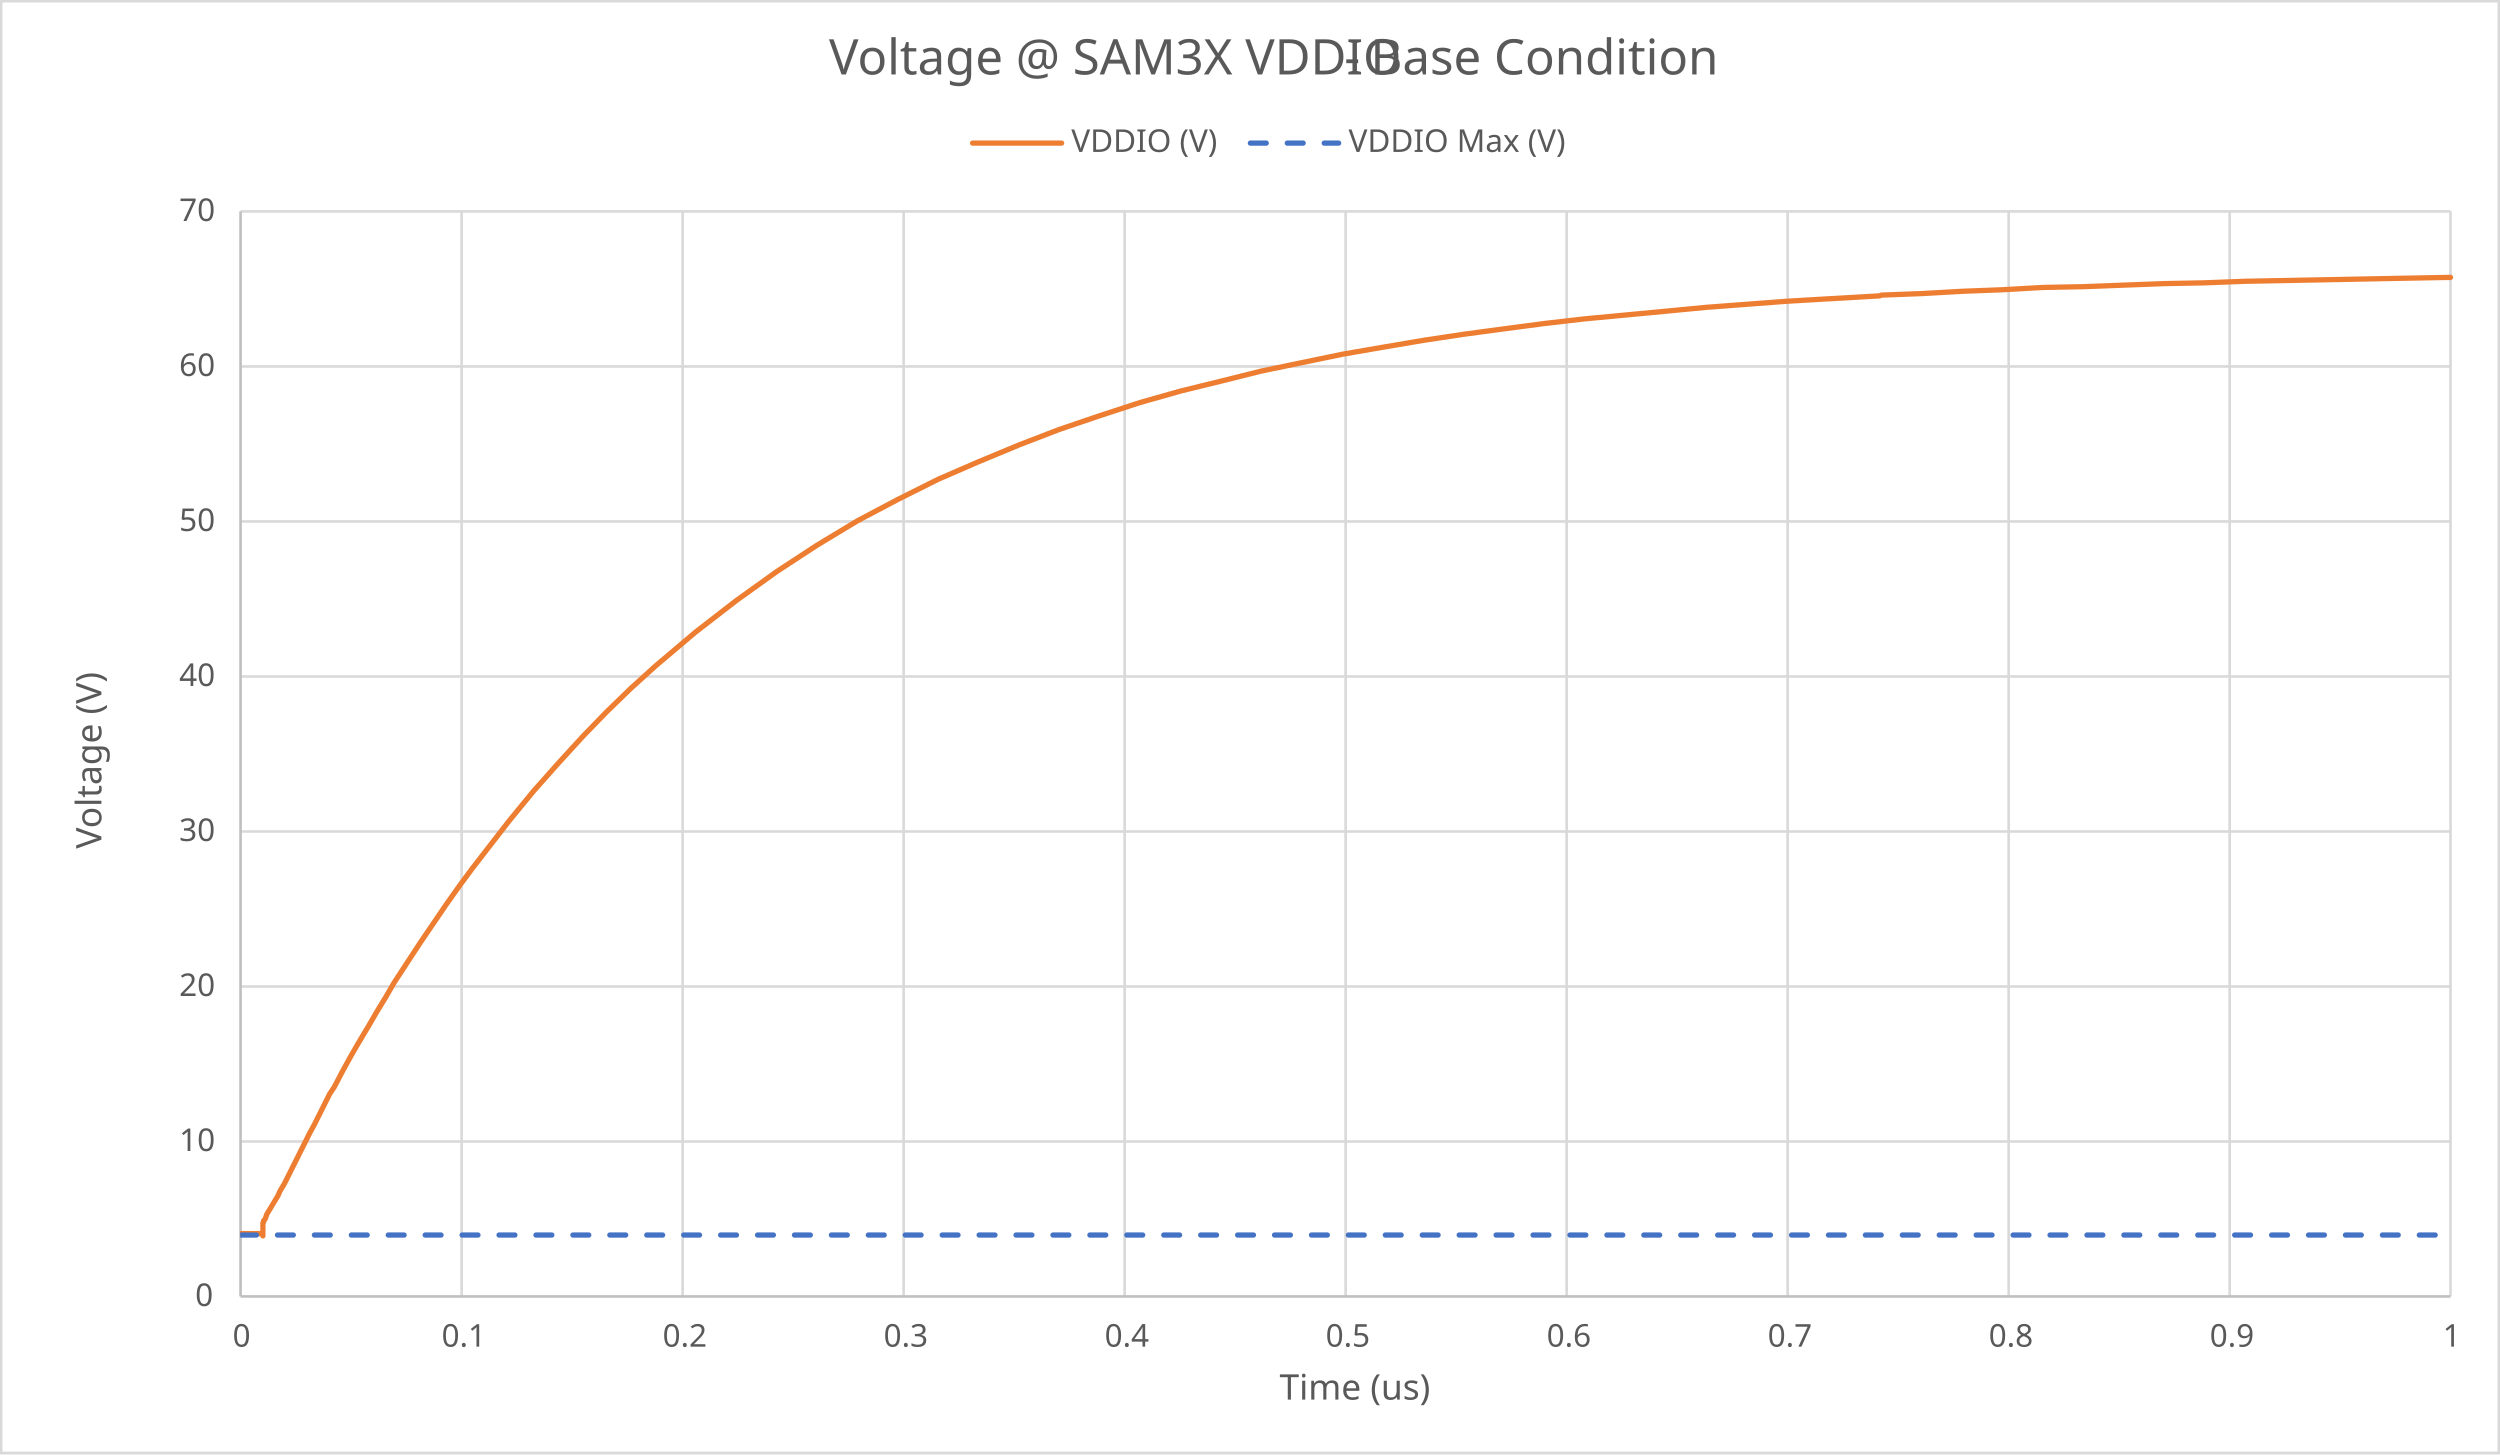
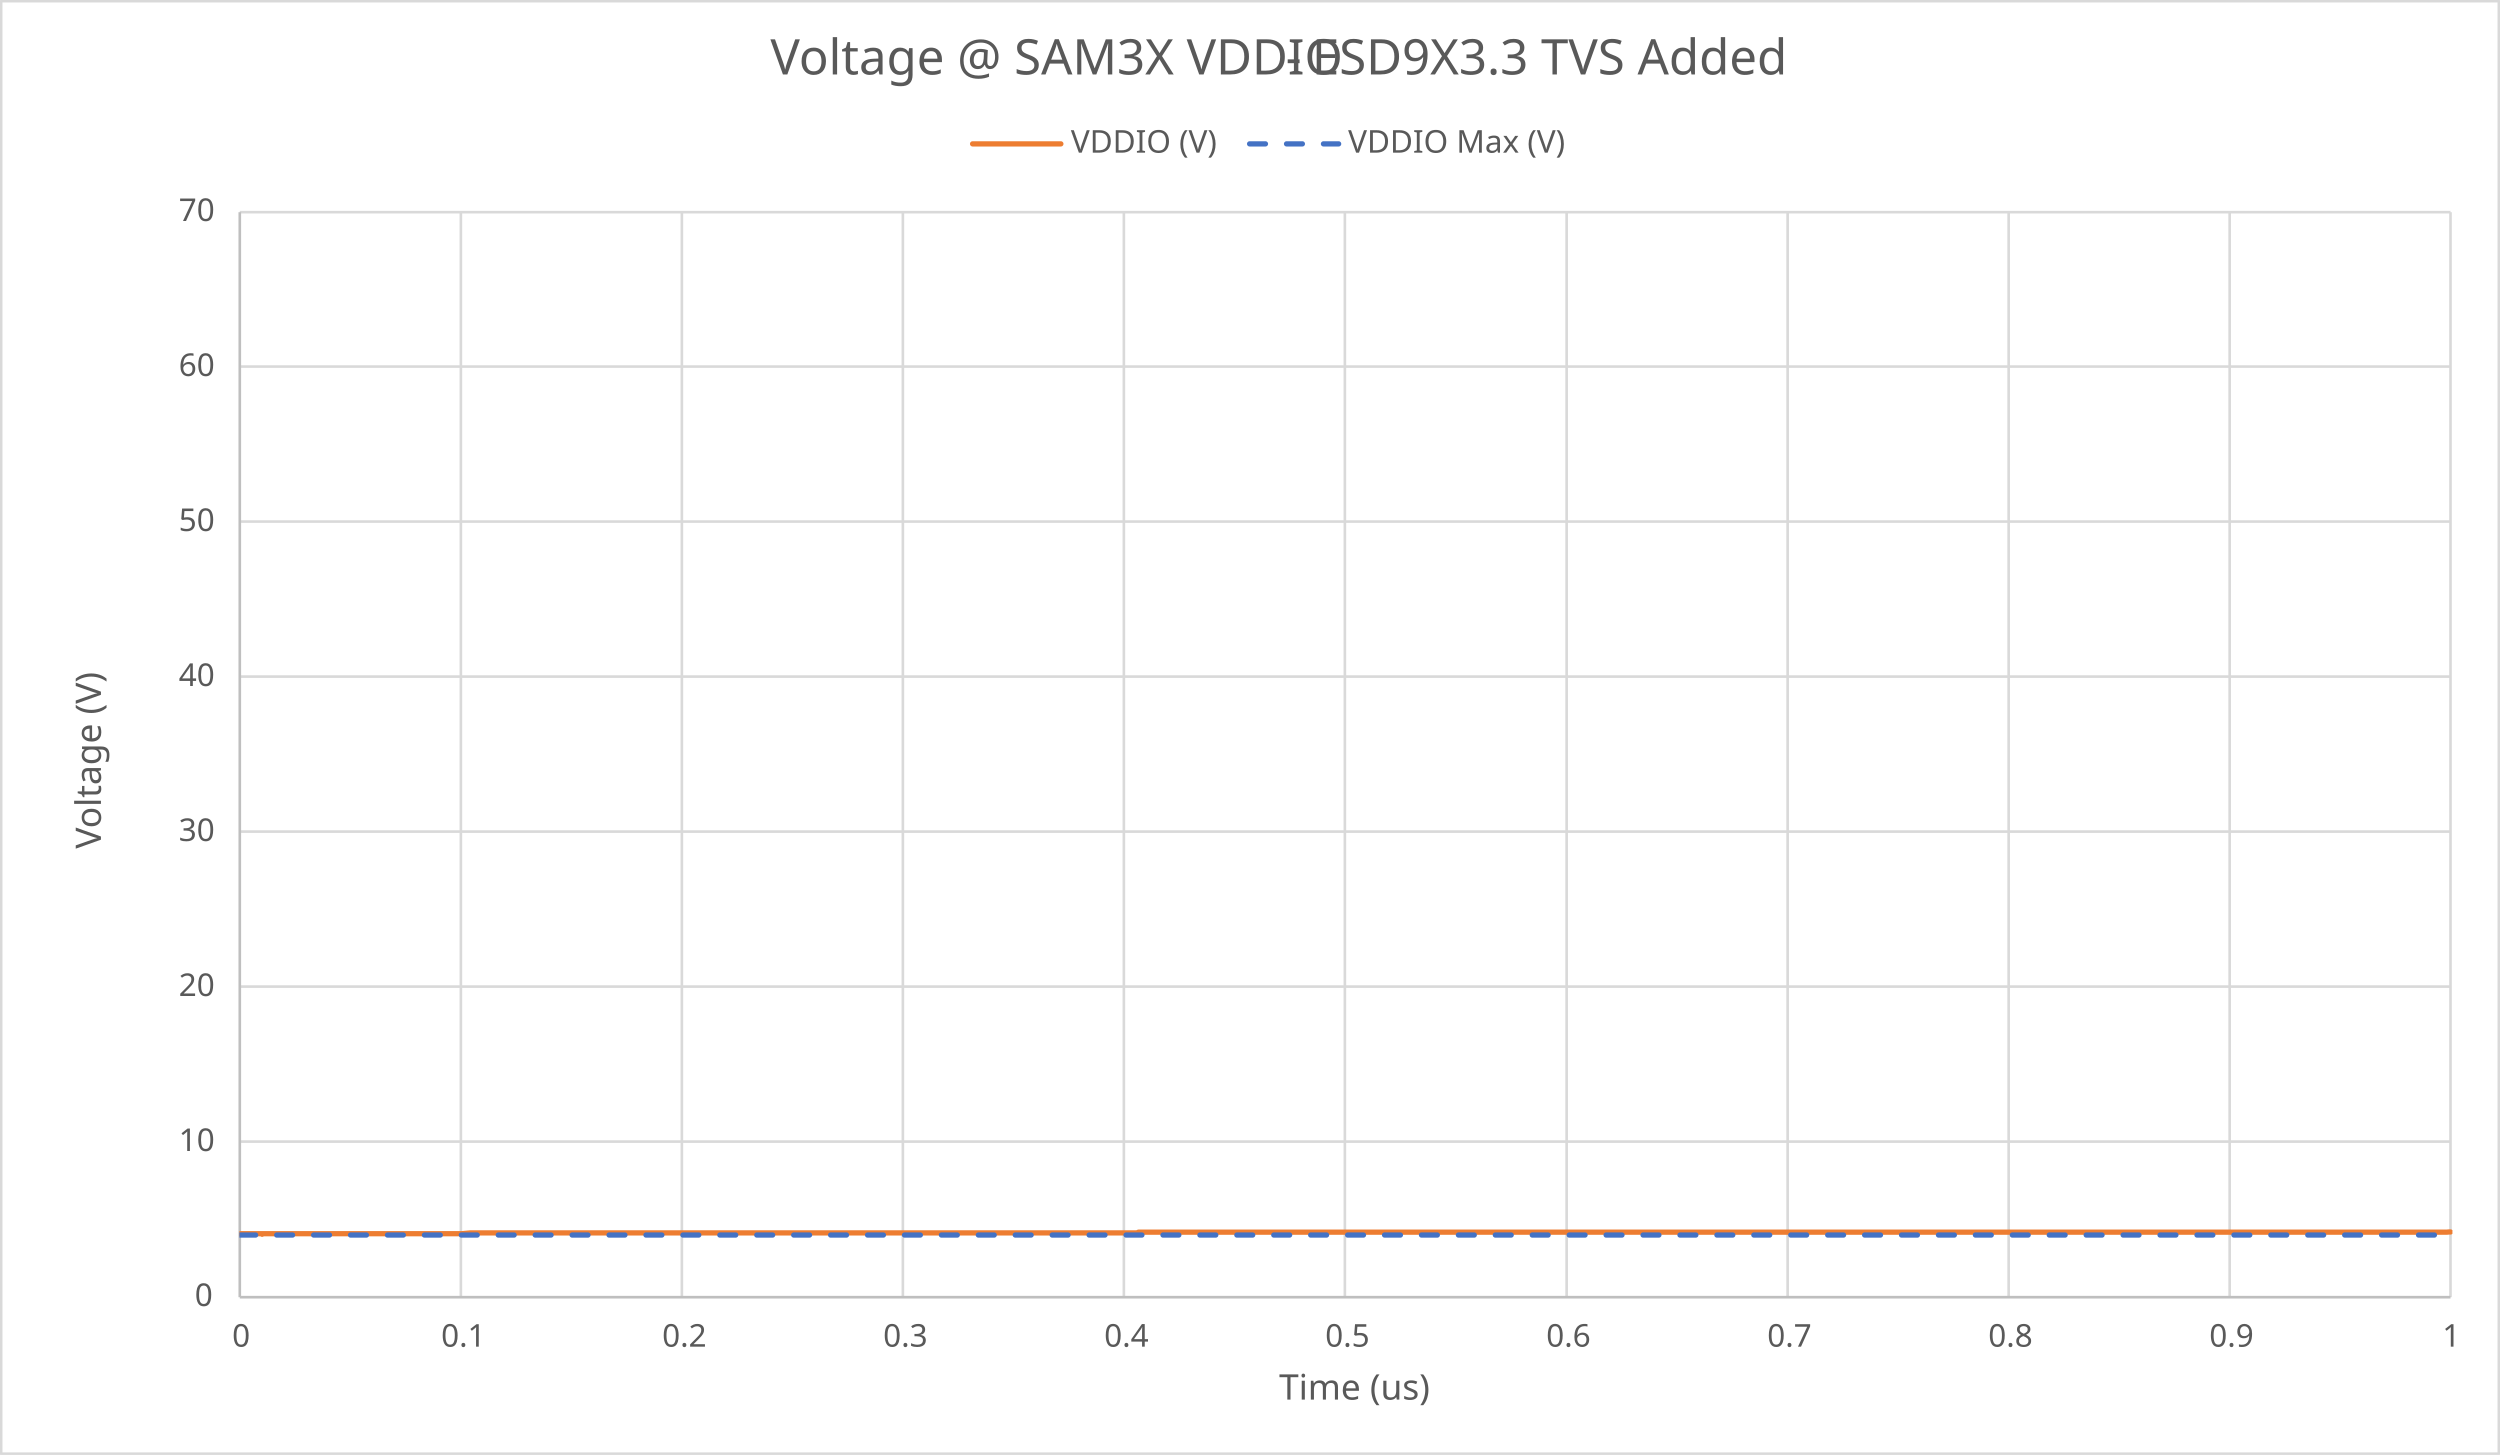
- <svg xmlns="http://www.w3.org/2000/svg" width="3258" height="1895" overflow="hidden">
+ <svg xmlns="http://www.w3.org/2000/svg" width="3258" height="1896" overflow="hidden">
  <defs>
    <clipPath id="clip0">
-       <rect x="2577" y="2247" width="3258" height="1895" />
+       <rect x="2581" y="6035" width="3258" height="1896" />
    </clipPath>
    <clipPath id="clip1">
-       <rect x="2578" y="2248" width="3255" height="1892" />
+       <rect x="2581" y="6036" width="3255" height="1892" />
    </clipPath>
    <clipPath id="clip2">
-       <rect x="2578" y="2248" width="3255" height="1892" />
+       <rect x="2581" y="6036" width="3255" height="1892" />
    </clipPath>
    <clipPath id="clip3">
-       <rect x="2578" y="2248" width="3255" height="1892" />
+       <rect x="2581" y="6036" width="3255" height="1892" />
    </clipPath>
    <clipPath id="clip4">
-       <rect x="2578" y="2248" width="3255" height="1892" />
+       <rect x="2581" y="6036" width="3255" height="1892" />
    </clipPath>
    <clipPath id="clip5">
-       <rect x="2890" y="2522" width="2884" height="1418" />
+       <rect x="2893" y="6311" width="2884" height="1417" />
    </clipPath>
    <clipPath id="clip6">
-       <rect x="2890" y="2522" width="2884" height="1418" />
+       <rect x="2893" y="6311" width="2884" height="1417" />
    </clipPath>
    <clipPath id="clip7">
-       <rect x="2578" y="2248" width="3255" height="1892" />
+       <rect x="2581" y="6036" width="3255" height="1892" />
    </clipPath>
    <clipPath id="clip8">
-       <rect x="2578" y="2248" width="3255" height="1892" />
+       <rect x="2581" y="6036" width="3255" height="1892" />
    </clipPath>
    <clipPath id="clip9">
-       <rect x="2578" y="2248" width="3255" height="1892" />
+       <rect x="2581" y="6036" width="3255" height="1892" />
    </clipPath>
    <clipPath id="clip10">
-       <rect x="2578" y="2248" width="3255" height="1892" />
+       <rect x="2581" y="6036" width="3255" height="1892" />
    </clipPath>
    <clipPath id="clip11">
-       <rect x="2578" y="2248" width="3255" height="1892" />
+       <rect x="2581" y="6036" width="3255" height="1892" />
    </clipPath>
    <clipPath id="clip12">
-       <rect x="2578" y="2248" width="3255" height="1892" />
+       <rect x="2581" y="6036" width="3255" height="1892" />
    </clipPath>
    <clipPath id="clip13">
-       <rect x="2578" y="2248" width="3255" height="1892" />
+       <rect x="2581" y="6036" width="3255" height="1892" />
    </clipPath>
    <clipPath id="clip14">
-       <rect x="2578" y="2248" width="3255" height="1892" />
+       <rect x="2581" y="6036" width="3255" height="1892" />
    </clipPath>
    <clipPath id="clip15">
-       <rect x="2578" y="2248" width="3255" height="1892" />
+       <rect x="2581" y="6036" width="3255" height="1892" />
    </clipPath>
    <clipPath id="clip16">
-       <rect x="2578" y="2248" width="3255" height="1892" />
+       <rect x="2581" y="6036" width="3255" height="1892" />
    </clipPath>
    <clipPath id="clip17">
-       <rect x="2578" y="2248" width="3255" height="1892" />
+       <rect x="2581" y="6036" width="3255" height="1892" />
    </clipPath>
    <clipPath id="clip18">
-       <rect x="2578" y="2248" width="3255" height="1892" />
+       <rect x="2581" y="6036" width="3255" height="1892" />
    </clipPath>
    <clipPath id="clip19">
-       <rect x="2578" y="2248" width="3255" height="1892" />
+       <rect x="2581" y="6036" width="3255" height="1892" />
    </clipPath>
    <clipPath id="clip20">
-       <rect x="2578" y="2248" width="3255" height="1892" />
+       <rect x="2581" y="6036" width="3255" height="1892" />
    </clipPath>
    <clipPath id="clip21">
-       <rect x="2578" y="2248" width="3255" height="1892" />
+       <rect x="2581" y="6036" width="3255" height="1892" />
    </clipPath>
    <clipPath id="clip22">
-       <rect x="2578" y="2248" width="3255" height="1892" />
+       <rect x="2581" y="6036" width="3255" height="1892" />
    </clipPath>
    <clipPath id="clip23">
-       <rect x="2578" y="2248" width="3255" height="1892" />
+       <rect x="2581" y="6036" width="3255" height="1892" />
    </clipPath>
    <clipPath id="clip24">
-       <rect x="2578" y="2248" width="3255" height="1892" />
+       <rect x="2581" y="6036" width="3255" height="1892" />
    </clipPath>
    <clipPath id="clip25">
-       <rect x="2578" y="2248" width="3255" height="1892" />
+       <rect x="2581" y="6036" width="3255" height="1892" />
    </clipPath>
    <clipPath id="clip26">
-       <rect x="2578" y="2248" width="3255" height="1892" />
+       <rect x="2581" y="6036" width="3255" height="1892" />
    </clipPath>
    <clipPath id="clip27">
-       <rect x="2578" y="2248" width="3255" height="1892" />
+       <rect x="2581" y="6036" width="3255" height="1892" />
    </clipPath>
    <clipPath id="clip28">
-       <rect x="2578" y="2248" width="3255" height="1892" />
+       <rect x="2581" y="6036" width="3255" height="1892" />
    </clipPath>
    <clipPath id="clip29">
-       <rect x="2578" y="2248" width="3255" height="1892" />
+       <rect x="2581" y="6036" width="3255" height="1892" />
    </clipPath>
    <clipPath id="clip30">
-       <rect x="2578" y="2248" width="3255" height="1892" />
+       <rect x="2581" y="6036" width="3255" height="1892" />
    </clipPath>
    <clipPath id="clip31">
-       <rect x="2578" y="2248" width="3255" height="1892" />
+       <rect x="2581" y="6036" width="3255" height="1892" />
    </clipPath>
    <clipPath id="clip32">
-       <rect x="2578" y="2248" width="3255" height="1892" />
+       <rect x="2581" y="6036" width="3255" height="1892" />
    </clipPath>
    <clipPath id="clip33">
-       <rect x="2578" y="2248" width="3255" height="1892" />
+       <rect x="2581" y="6036" width="3255" height="1892" />
    </clipPath>
    <clipPath id="clip34">
-       <rect x="2578" y="2248" width="3255" height="1892" />
+       <rect x="2581" y="6036" width="3255" height="1892" />
    </clipPath>
  </defs>
-   <g clip-path="url(#clip0)" transform="translate(-2577 -2247)">
-     <rect x="2578" y="2248" width="3255" height="1892" fill="#FFFFFF" />
+   <g clip-path="url(#clip0)" transform="translate(-2581 -6035)">
+     <rect x="2582" y="6036" width="3255" height="1893" fill="#FFFFFF" />
    <g clip-path="url(#clip1)">
-       <path d="M2890.5 3734.62 5770.5 3734.62M2890.5 3532.62 5770.5 3532.62M2890.5 3330.61 5770.5 3330.61M2890.5 3128.6 5770.5 3128.6M2890.5 2926.6 5770.5 2926.6M2890.5 2724.59 5770.5 2724.59M2890.5 2522.5 5770.5 2522.5" stroke="#D9D9D9" stroke-width="3.438" stroke-linejoin="round" stroke-miterlimit="10" fill="none" />
+       <path d="M2893.5 7522.75 5774.5 7522.75M2893.5 7320.74 5774.5 7320.74M2893.5 7118.73 5774.5 7118.73M2893.5 6916.73 5774.5 6916.73M2893.5 6714.72 5774.5 6714.72M2893.5 6512.71 5774.5 6512.71M2893.5 6311.5 5774.5 6311.5" stroke="#D9D9D9" stroke-width="3.438" stroke-linejoin="round" stroke-miterlimit="10" fill="none" />
    </g>
    <g clip-path="url(#clip2)">
-       <path d="M3178.6 2522.5 3178.6 3936.5M3466.61 2522.5 3466.61 3936.5M3754.62 2522.5 3754.62 3936.5M4042.63 2522.5 4042.63 3936.5M4330.64 2522.5 4330.64 3936.5M4618.65 2522.5 4618.65 3936.5M4906.66 2522.5 4906.66 3936.5M5194.67 2522.5 5194.67 3936.5M5482.68 2522.5 5482.68 3936.5M5770.5 2522.5 5770.5 3936.5" stroke="#D9D9D9" stroke-width="3.438" stroke-linejoin="round" stroke-miterlimit="10" fill="none" />
+       <path d="M3181.6 6311.5 3181.6 7725.5M3469.61 6311.5 3469.61 7725.5M3757.62 6311.5 3757.62 7725.5M4045.63 6311.5 4045.63 7725.5M4333.64 6311.5 4333.64 7725.5M4622.65 6311.5 4622.65 7725.5M4910.66 6311.5 4910.66 7725.5M5198.67 6311.5 5198.67 7725.5M5486.68 6311.5 5486.68 7725.5M5774.5 6311.5 5774.5 7725.5" stroke="#D9D9D9" stroke-width="3.438" stroke-linejoin="round" stroke-miterlimit="10" fill="none" />
    </g>
    <g clip-path="url(#clip3)">
-       <path d="M0 0 0 1414" stroke="#BFBFBF" stroke-width="3.438" stroke-linejoin="round" stroke-miterlimit="10" fill="none" fill-rule="evenodd" transform="matrix(1 0 0 -1 2890.5 3936.5)" />
+       <path d="M0 0 0 1414" stroke="#BFBFBF" stroke-width="3.438" stroke-linejoin="round" stroke-miterlimit="10" fill="none" fill-rule="evenodd" transform="matrix(1 0 0 -1 2893.5 7725.5)" />
    </g>
    <g clip-path="url(#clip4)">
-       <path d="M2890.5 3936.5 5770.5 3936.5" stroke="#BFBFBF" stroke-width="3.438" stroke-linejoin="round" stroke-miterlimit="10" fill="none" fill-rule="evenodd" />
+       <path d="M2893.5 7725.5 5774.5 7725.5" stroke="#BFBFBF" stroke-width="3.438" stroke-linejoin="round" stroke-miterlimit="10" fill="none" fill-rule="evenodd" />
    </g>
    <g clip-path="url(#clip5)">
-       <path d="M2890.5 3854.63 2919.6 3854.63 2919.6 3854.63 2919.6 3854.63 2919.6 3854.63 2919.6 3853.63 2919.6 3853.63 2919.6 3853.63 2919.6 3853.63 2919.6 3853.63 2919.6 3853.63 2919.6 3853.63 2919.6 3853.63 2919.6 3852.63 2919.6 3851.63 2919.6 3850.63 2919.6 3848.63 2919.6 3850.63 2919.6 3854.63 2919.6 3857.5 2919.6 3856.63 2919.6 3851.63 2919.6 3849.63 2919.6 3850.63 2919.6 3855.63 2919.6 3857.63 2919.6 3854.63 2919.6 3850.63 2919.6 3849.63 2919.6 3852.63 2919.6 3855.63 2919.6 3857.63 2919.6 3854.63 2919.6 3850.63 2919.6 3849.63 2919.6 3851.63 2919.6 3855.63 2919.6 3856.63 2919.6 3854.63 2919.6 3850.63 2919.6 3849.63 2919.6 3852.63 2919.6 3855.63 2919.6 3856.63 2919.6 3853.63 2919.6 3850.63 2919.6 3849.63 2919.6 3852.63 2919.6 3855.63 2919.6 3855.63 2919.6 3853.63 2919.6 3850.63 2919.6 3850.63 2919.6 3853.63 2919.6 3855.63 2919.6 3855.63 2919.6 3851.63 2919.6 3849.63 2919.6 3851.63 2919.6 3854.63 2919.6 3855.63 2919.6 3852.63 2919.6 3850.63 2919.6 3850.63 2919.6 3853.63 2919.6 3855.63 2919.6 3853.63 2919.6 3850.63 2919.6 3851.63 2919.6 3854.63 2919.6 3855.63 2919.6 3852.63 2919.6 3850.63 2919.6 3850.63 2919.6 3853.63 2919.6 3854.63 2919.6 3852.63 2919.6 3850.63 2919.6 3851.63 2919.6 3853.63 2919.6 3854.63 2919.6 3851.63 2919.6 3850.63 2919.6 3851.63 2919.6 3853.63 2919.6 3853.63 2919.6 3851.63 2919.6 3850.63 2919.6 3852.63 2919.6 3853.63 2919.6 3852.63 2919.6 3850.63 2919.6 3850.63 2919.6 3853.63 2919.6 3853.63 2919.6 3851.63 2919.6 3850.63 2919.6 3851.63 2919.6 3853.63 2919.6 3852.63 2919.6 3850.63 2919.6 3851.63 2919.6 3853.63 2919.6 3852.63 2919.6 3850.63 2919.6 3851.63 2919.6 3853.63 2919.6 3852.63 2919.6 3850.63 2919.6 3850.63 2919.6 3852.63 2919.6 3853.63 2919.6 3851.63 2919.6 3850.63 2919.6 3851.63 2919.6 3852.63 2919.6 3851.63 2919.6 3850.63 2919.6 3851.63 2919.6 3852.63 2919.6 3851.63 2919.6 3850.63 2919.6 3852.63 2919.6 3852.63 2919.6 3850.63 2919.6 3850.63 2919.6 3852.63 2919.6 3852.63 2919.6 3850.63 2919.6 3850.63 2919.6 3851.63 2919.6 3852.63 2919.6 3850.63 2919.6 3850.63 2919.6 3851.63 2919.6 3852.63 2919.6 3850.63 2919.6 3850.63 2919.6 3851.63 2919.6 3852.63 2919.6 3850.63 2919.6 3850.63 2919.6 3851.63 2919.6 3851.63 2919.6 3850.63 2919.6 3850.63 2919.6 3851.63 2919.6 3851.63 2919.6 3850.63 2919.6 3851.63 2919.6 3851.63 2919.6 3850.63 2919.6 3850.63 2919.6 3851.63 2919.6 3850.63 2919.6 3850.63 2919.6 3851.63 2919.6 3850.63 2919.6 3850.63 2919.6 3850.63 2919.6 3850.63 2919.6 3850.63 2919.6 3850.63 2919.6 3851.63 2919.6 3850.63 2919.6 3850.63 2919.6 3850.63 2919.6 3850.63 2919.6 3850.63 2919.6 3850.63 2919.6 3850.63 2919.6 3850.63 2919.6 3850.63 2919.6 3850.63 2919.6 3850.63 2919.6 3850.63 2919.6 3850.63 2919.6 3850.63 2919.6 3850.63 2919.6 3849.63 2919.6 3850.63 2919.6 3850.63 2919.6 3849.63 2919.6 3850.63 2919.6 3849.63 2919.6 3849.63 2919.6 3849.63 2919.6 3849.63 2919.6 3849.63 2919.6 3849.63 2919.6 3849.63 2919.6 3849.63 2919.6 3849.63 2919.6 3849.63 2919.6 3849.63 2919.6 3849.63 2919.6 3849.63 2919.6 3849.63 2919.6 3849.63 2919.6 3849.63 2919.6 3848.63 2919.6 3848.63 2919.6 3848.63 2919.6 3848.63 2919.6 3848.63 2919.6 3848.63 2919.6 3848.63 2919.6 3848.63 2919.6 3848.63 2919.6 3847.63 2919.6 3847.63 2919.6 3846.63 2919.6 3846.63 2919.6 3845.63 2919.6 3845.63 2919.6 3845.63 2919.6 3844.63 2919.6 3844.63 2919.6 3843.63 2919.6 3842.63 2919.6 3841.63 2919.6 3840.63 2920.6 3839.63 2920.6 3839.63 2920.6 3838.63 2920.6 3837.63 2922.6 3835.63 2924.6 3829.63 2927.6 3824.63 2930.6 3819.63 2933.6 3814.63 2936.6 3809.62 2939.6 3804.62 2941.6 3799.62 2947.6 3789.62 2951.6 3781.62 2955.6 3773.62 2959.6 3765.62 2963.6 3757.62 2967.6 3749.62 2971.6 3741.62 2975.6 3733.62 2980.6 3723.62 2986.6 3712.62 2991.6 3702.62 2996.6 3692.62 3001.6 3682.62 3006.6 3672.62 3012.6 3663.62 3023.6 3642.62 3034.6 3622.62 3045.6 3603.62 3057.6 3583.62 3068.6 3564.62 3079.6 3546.62 3090.6 3527.62 3107.6 3501.61 3124.6 3475.61 3141.6 3450.61 3158.6 3425.61 3175.6 3401.61 3192.6 3378.61 3209.61 3356.61 3240.61 3316.61 3272.61 3277.61 3304.61 3241.61 3336.61 3206.61 3367.61 3174.6 3399.61 3143.6 3431.61 3114.6 3483.61 3070.6 3536.62 3029.6 3589.62 2991.6 3641.62 2957.6 3694.62 2925.6 3747.62 2897.6 3799.62 2871.59 3852.63 2848.59 3905.63 2826.59 3957.63 2806.59 4010.63 2788.59 4062.63 2771.59 4115.64 2756.59 4168.64 2743.59 4220.64 2730.59 4273.64 2719.59 4326.64 2708.59 4378.64 2699.59 4431.65 2690.59 4484.65 2682.59 4536.65 2675.59 4589.65 2668.59 4641.65 2662.59 4694.65 2657.59 4747.66 2652.59 4799.66 2647.59 4852.66 2643.59 4905.66 2639.59 4922.66 2638.59 4939.66 2637.59 4956.66 2636.59 4974.66 2635.59 4991.66 2634.59 5008.66 2633.59 5026.67 2632.59 5028.67 2631.59 5081.67 2629.59 5134.67 2626.59 5186.67 2624.59 5239.67 2621.59 5292.67 2620.59 5344.68 2618.59 5397.68 2616.59 5449.68 2615.59 5501.68 2613.59 5554.68 2612.59 5606.68 2611.59 5658.69 2610.59 5710.69 2609.59 5763.69 2608.59 5768.69 2608.59 5770.5 2608.5" stroke="#ED7D31" stroke-width="6.875" stroke-linecap="round" stroke-linejoin="round" stroke-miterlimit="10" fill="none" />
+       <path d="M2893.5 7642.75 2922.6 7642.75 2922.6 7642.75 2922.6 7642.75 2922.6 7642.75 2922.6 7642.75 2922.6 7642.75 2922.6 7642.75 2922.6 7643.5 2922.6 7642.75 2922.6 7642.75 2922.6 7642.75 2922.6 7642.75 2922.6 7642.75 2922.6 7642.75 2922.6 7642.75 2922.6 7642.75 2922.6 7642.75 2922.6 7642.75 2922.6 7642.75 2923.6 7642.75 2923.6 7642.75 2923.6 7642.75 2923.6 7642.75 2923.6 7642.75 2924.6 7642.75 2925.6 7642.75 2926.6 7642.75 2927.6 7642.75 2928.6 7642.75 2929.6 7642.75 2931.6 7642.75 2932.6 7642.75 2933.6 7642.75 2934.6 7642.75 2934.6 7642.75 2935.6 7642.75 2936.6 7642.75 2937.6 7642.75 2937.6 7642.75 2938.6 7642.75 2939.6 7642.75 2941.6 7642.75 2944.6 7642.75 2947.6 7642.75 2950.6 7642.75 2952.6 7642.75 2954.6 7642.75 2957.6 7642.75 2959.6 7642.75 2961.6 7642.75 2964.6 7642.75 2966.6 7642.75 2970.6 7642.75 2974.6 7642.75 2977.6 7642.75 2981.6 7642.75 2985.6 7642.75 2989.6 7642.75 2993.6 7642.75 2999.6 7642.75 3006.6 7642.75 3012.6 7642.75 3018.6 7642.75 3025.6 7642.75 3031.6 7642.75 3038.6 7642.75 3052.6 7642.75 3067.6 7642.75 3081.6 7642.75 3096.6 7642.75 3110.6 7642.75 3125.6 7642.75 3139.6 7642.75 3150.6 7642.75 3161.6 7642.75 3172.6 7642.75 3182.6 7642.75 3193.6 7641.75 3204.61 7641.75 3215.61 7641.75 3225.61 7641.75 3236.61 7641.75 3246.61 7641.75 3257.61 7641.75 3267.61 7641.75 3278.61 7641.75 3288.61 7641.75 3299.61 7641.75 3309.61 7641.75 3319.61 7641.75 3330.61 7641.75 3340.61 7641.75 3351.61 7641.75 3361.61 7641.75 3372.61 7641.75 3382.61 7641.75 3393.61 7641.75 3403.61 7641.75 3413.61 7641.75 3424.61 7641.75 3434.61 7641.75 3445.61 7641.75 3455.61 7641.75 3466.61 7641.75 3476.61 7641.75 3487.61 7641.75 3497.61 7641.75 3507.62 7641.75 3518.62 7641.75 3528.62 7641.75 3539.62 7641.75 3549.62 7641.75 3560.62 7641.75 3570.62 7641.75 3581.62 7641.75 3591.62 7641.75 3601.62 7641.75 3612.62 7641.75 3622.62 7641.75 3633.62 7641.75 3643.62 7641.75 3654.62 7641.75 3664.62 7641.75 3675.62 7641.75 3685.62 7641.75 3696.62 7641.75 3706.62 7641.75 3716.62 7641.75 3727.62 7641.75 3737.62 7641.75 3747.62 7641.75 3757.62 7641.75 3767.62 7641.75 3777.62 7641.75 3787.62 7641.75 3797.62 7641.75 3807.62 7641.75 3816.63 7641.75 3826.63 7641.75 3836.63 7641.75 3845.63 7641.75 3855.63 7641.75 3865.63 7641.75 3874.63 7641.75 3883.63 7641.75 3892.63 7641.75 3902.63 7641.75 3911.63 7641.75 3920.63 7641.75 3929.63 7641.75 3938.63 7641.75 3946.63 7641.75 3955.63 7641.75 3963.63 7641.75 3972.63 7641.75 3980.63 7641.75 3988.63 7641.75 3997.63 7641.75 4005.63 7641.75 4011.63 7641.75 4017.63 7641.75 4022.63 7641.75 4028.63 7641.75 4031.63 7641.75 4033.63 7641.75 4036.63 7641.75 4039.63 7641.75 4042.63 7641.75 4045.63 7641.75 4048.63 7641.75 4050.63 7641.75 4053.63 7641.75 4056.63 7641.75 4059.63 7641.75 4062.63 7641.75 4064.63 7640.75 4067.63 7640.75 4070.63 7640.75 4073.63 7640.75 4076.63 7640.75 4078.63 7640.75 4081.63 7640.75 4084.63 7640.75 4087.63 7640.75 4090.63 7640.75 4095.63 7640.75 4101.63 7640.75 4107.63 7640.75 4115.64 7640.75 4120.64 7640.75 4125.64 7640.75 4129.64 7640.75 4134.64 7640.75 4139.64 7640.75 4144.64 7640.75 4149.64 7640.75 4158.64 7640.75 4167.64 7640.75 4176.64 7640.75 4186.64 7640.75 4195.64 7640.75 4204.64 7640.75 4213.64 7640.75 4244.64 7640.75 4274.64 7640.75 4304.64 7640.75 4334.64 7640.75 4364.64 7640.75 4394.64 7640.75 4424.65 7640.75 4483.65 7640.75 4542.65 7640.75 4600.65 7640.75 4659.65 7640.75 4718.65 7640.75 4776.66 7640.75 4835.66 7640.75 4894.66 7640.75 4953.66 7640.75 5012.66 7640.75 5071.67 7640.75 5130.67 7640.75 5189.67 7640.75 5249.67 7640.75 5287.67 7640.75 5325.67 7640.75 5363.68 7640.75 5401.68 7640.75 5439.68 7640.75 5478.68 7640.75 5516.68 7640.75 5519.68 7640.75 5554.68 7640.75 5590.68 7640.75 5626.68 7640.75 5662.69 7640.75 5697.69 7640.75 5733.69 7640.75 5769.69 7640.75 5772.69 7640.5 5774.5 7640.5" stroke="#ED7D31" stroke-width="6.875" stroke-linecap="round" stroke-linejoin="round" stroke-miterlimit="10" fill="none" />
    </g>
    <g clip-path="url(#clip6)">
-       <path d="M2890.5 3856.5 5770.5 3856.5" stroke="#4472C4" stroke-width="6.875" stroke-linecap="round" stroke-linejoin="round" stroke-miterlimit="10" stroke-dasharray="20.625 27.5" fill="none" />
+       <path d="M2893.5 7644.5 5774.5 7644.5" stroke="#4472C4" stroke-width="6.875" stroke-linecap="round" stroke-linejoin="round" stroke-miterlimit="10" stroke-dasharray="20.625 27.5" fill="none" />
    </g>
    <g clip-path="url(#clip7)">
-       <text fill="#595959" font-family="Calibri,Calibri_MSFontService,sans-serif" font-weight="400" font-size="41" transform="matrix(1 0 0 1 2831.38 3949)">0</text>
+       <text fill="#595959" font-family="Calibri,Calibri_MSFontService,sans-serif" font-weight="400" font-size="41" transform="matrix(1 0 0 1 2834.82 7737)">0</text>
    </g>
    <g clip-path="url(#clip8)">
-       <text fill="#595959" font-family="Calibri,Calibri_MSFontService,sans-serif" font-weight="400" font-size="41" transform="matrix(1 0 0 1 2810.48 3747)">10</text>
+       <text fill="#595959" font-family="Calibri,Calibri_MSFontService,sans-serif" font-weight="400" font-size="41" transform="matrix(1 0 0 1 2813.92 7535)">10</text>
    </g>
    <g clip-path="url(#clip9)">
-       <text fill="#595959" font-family="Calibri,Calibri_MSFontService,sans-serif" font-weight="400" font-size="41" transform="matrix(1 0 0 1 2810.48 3545)">20</text>
+       <text fill="#595959" font-family="Calibri,Calibri_MSFontService,sans-serif" font-weight="400" font-size="41" transform="matrix(1 0 0 1 2813.92 7333)">20</text>
    </g>
    <g clip-path="url(#clip10)">
-       <text fill="#595959" font-family="Calibri,Calibri_MSFontService,sans-serif" font-weight="400" font-size="41" transform="matrix(1 0 0 1 2810.48 3343)">30</text>
+       <text fill="#595959" font-family="Calibri,Calibri_MSFontService,sans-serif" font-weight="400" font-size="41" transform="matrix(1 0 0 1 2813.92 7131)">30</text>
    </g>
    <g clip-path="url(#clip11)">
-       <text fill="#595959" font-family="Calibri,Calibri_MSFontService,sans-serif" font-weight="400" font-size="41" transform="matrix(1 0 0 1 2810.48 3141)">40</text>
+       <text fill="#595959" font-family="Calibri,Calibri_MSFontService,sans-serif" font-weight="400" font-size="41" transform="matrix(1 0 0 1 2813.92 6929)">40</text>
    </g>
    <g clip-path="url(#clip12)">
-       <text fill="#595959" font-family="Calibri,Calibri_MSFontService,sans-serif" font-weight="400" font-size="41" transform="matrix(1 0 0 1 2810.48 2939)">50</text>
+       <text fill="#595959" font-family="Calibri,Calibri_MSFontService,sans-serif" font-weight="400" font-size="41" transform="matrix(1 0 0 1 2813.92 6727)">50</text>
    </g>
    <g clip-path="url(#clip13)">
-       <text fill="#595959" font-family="Calibri,Calibri_MSFontService,sans-serif" font-weight="400" font-size="41" transform="matrix(1 0 0 1 2810.48 2737)">60</text>
+       <text fill="#595959" font-family="Calibri,Calibri_MSFontService,sans-serif" font-weight="400" font-size="41" transform="matrix(1 0 0 1 2813.92 6525)">60</text>
    </g>
    <g clip-path="url(#clip14)">
-       <text fill="#595959" font-family="Calibri,Calibri_MSFontService,sans-serif" font-weight="400" font-size="41" transform="matrix(1 0 0 1 2810.48 2535)">70</text>
+       <text fill="#595959" font-family="Calibri,Calibri_MSFontService,sans-serif" font-weight="400" font-size="41" transform="matrix(1 0 0 1 2813.92 6323)">70</text>
    </g>
    <g clip-path="url(#clip15)">
-       <text fill="#595959" font-family="Calibri,Calibri_MSFontService,sans-serif" font-weight="400" font-size="41" transform="matrix(1 0 0 1 2880.1 4002)">0</text>
+       <text fill="#595959" font-family="Calibri,Calibri_MSFontService,sans-serif" font-weight="400" font-size="41" transform="matrix(1 0 0 1 2883.54 7790)">0</text>
    </g>
    <g clip-path="url(#clip16)">
-       <text fill="#595959" font-family="Calibri,Calibri_MSFontService,sans-serif" font-weight="400" font-size="41" transform="matrix(1 0 0 1 3152.48 4002)">0.1</text>
+       <text fill="#595959" font-family="Calibri,Calibri_MSFontService,sans-serif" font-weight="400" font-size="41" transform="matrix(1 0 0 1 3155.92 7790)">0.1</text>
    </g>
    <g clip-path="url(#clip17)">
-       <text fill="#595959" font-family="Calibri,Calibri_MSFontService,sans-serif" font-weight="400" font-size="41" transform="matrix(1 0 0 1 3440.51 4002)">0.2</text>
+       <text fill="#595959" font-family="Calibri,Calibri_MSFontService,sans-serif" font-weight="400" font-size="41" transform="matrix(1 0 0 1 3443.95 7790)">0.2</text>
    </g>
    <g clip-path="url(#clip18)">
-       <text fill="#595959" font-family="Calibri,Calibri_MSFontService,sans-serif" font-weight="400" font-size="41" transform="matrix(1 0 0 1 3728.54 4002)">0.3</text>
+       <text fill="#595959" font-family="Calibri,Calibri_MSFontService,sans-serif" font-weight="400" font-size="41" transform="matrix(1 0 0 1 3731.98 7790)">0.3</text>
    </g>
    <g clip-path="url(#clip19)">
-       <text fill="#595959" font-family="Calibri,Calibri_MSFontService,sans-serif" font-weight="400" font-size="41" transform="matrix(1 0 0 1 4016.57 4002)">0.4</text>
+       <text fill="#595959" font-family="Calibri,Calibri_MSFontService,sans-serif" font-weight="400" font-size="41" transform="matrix(1 0 0 1 4020.01 7790)">0.4</text>
    </g>
    <g clip-path="url(#clip20)">
-       <text fill="#595959" font-family="Calibri,Calibri_MSFontService,sans-serif" font-weight="400" font-size="41" transform="matrix(1 0 0 1 4304.6 4002)">0.5</text>
+       <text fill="#595959" font-family="Calibri,Calibri_MSFontService,sans-serif" font-weight="400" font-size="41" transform="matrix(1 0 0 1 4308.04 7790)">0.5</text>
    </g>
    <g clip-path="url(#clip21)">
-       <text fill="#595959" font-family="Calibri,Calibri_MSFontService,sans-serif" font-weight="400" font-size="41" transform="matrix(1 0 0 1 4592.63 4002)">0.6</text>
+       <text fill="#595959" font-family="Calibri,Calibri_MSFontService,sans-serif" font-weight="400" font-size="41" transform="matrix(1 0 0 1 4596.07 7790)">0.6</text>
    </g>
    <g clip-path="url(#clip22)">
-       <text fill="#595959" font-family="Calibri,Calibri_MSFontService,sans-serif" font-weight="400" font-size="41" transform="matrix(1 0 0 1 4880.66 4002)">0.7</text>
+       <text fill="#595959" font-family="Calibri,Calibri_MSFontService,sans-serif" font-weight="400" font-size="41" transform="matrix(1 0 0 1 4884.1 7790)">0.7</text>
    </g>
    <g clip-path="url(#clip23)">
-       <text fill="#595959" font-family="Calibri,Calibri_MSFontService,sans-serif" font-weight="400" font-size="41" transform="matrix(1 0 0 1 5168.69 4002)">0.8</text>
+       <text fill="#595959" font-family="Calibri,Calibri_MSFontService,sans-serif" font-weight="400" font-size="41" transform="matrix(1 0 0 1 5172.13 7790)">0.8</text>
    </g>
    <g clip-path="url(#clip24)">
-       <text fill="#595959" font-family="Calibri,Calibri_MSFontService,sans-serif" font-weight="400" font-size="41" transform="matrix(1 0 0 1 5456.72 4002)">0.9</text>
+       <text fill="#595959" font-family="Calibri,Calibri_MSFontService,sans-serif" font-weight="400" font-size="41" transform="matrix(1 0 0 1 5460.16 7790)">0.9</text>
    </g>
    <g clip-path="url(#clip25)">
-       <text fill="#595959" font-family="Calibri,Calibri_MSFontService,sans-serif" font-weight="400" font-size="41" transform="matrix(1 0 0 1 5760.4 4002)">1</text>
+       <text fill="#595959" font-family="Calibri,Calibri_MSFontService,sans-serif" font-weight="400" font-size="41" transform="matrix(1 0 0 1 5763.84 7790)">1</text>
    </g>
    <g clip-path="url(#clip26)">
-       <text fill="#595959" font-family="Calibri,Calibri_MSFontService,sans-serif" font-weight="400" font-size="46" transform="matrix(6.12323e-17 -1 1 6.12323e-17 2709.12 3353)">Voltage (V)</text>
+       <text fill="#595959" font-family="Calibri,Calibri_MSFontService,sans-serif" font-weight="400" font-size="46" transform="matrix(6.12323e-17 -1 1 6.12323e-17 2712.55 7141)">Voltage (V)</text>
    </g>
    <g clip-path="url(#clip27)">
-       <text fill="#595959" font-family="Calibri,Calibri_MSFontService,sans-serif" font-weight="400" font-size="46" transform="matrix(1 0 0 1 4244.49 4071)">Time (us)</text>
+       <text fill="#595959" font-family="Calibri,Calibri_MSFontService,sans-serif" font-weight="400" font-size="46" transform="matrix(1 0 0 1 4247.93 7859)">Time (us)</text>
    </g>
    <g clip-path="url(#clip28)">
-       <text fill="#595959" font-family="Calibri,Calibri_MSFontService,sans-serif" font-weight="400" font-size="64" transform="matrix(1 0 0 1 3657.34 2344)">Voltage @ SAM3X VDDIO </text>
+       <text fill="#595959" font-family="Calibri,Calibri_MSFontService,sans-serif" font-weight="400" font-size="64" transform="matrix(1 0 0 1 3584.99 6132)">Voltage @ SAM3X VDDIO </text>
    </g>
    <g clip-path="url(#clip29)">
-       <text fill="#595959" font-family="Calibri,Calibri_MSFontService,sans-serif" font-weight="400" font-size="64" transform="matrix(1 0 0 1 4328.91 2344)">-</text>
+       <text fill="#595959" font-family="Calibri,Calibri_MSFontService,sans-serif" font-weight="400" font-size="64" transform="matrix(1 0 0 1 4256.56 6132)">-</text>
    </g>
    <g clip-path="url(#clip30)">
-       <text fill="#595959" font-family="Calibri,Calibri_MSFontService,sans-serif" font-weight="400" font-size="64" transform="matrix(1 0 0 1 4363.06 2344)">Base Condition</text>
+       <text fill="#595959" font-family="Calibri,Calibri_MSFontService,sans-serif" font-weight="400" font-size="64" transform="matrix(1 0 0 1 4290.71 6132)">ESD9X3.3 TVS Added</text>
    </g>
    <g clip-path="url(#clip31)">
-       <path d="M3844.5 2433.5 3960.5 2433.5" stroke="#ED7D31" stroke-width="6.875" stroke-linecap="round" stroke-linejoin="round" stroke-miterlimit="10" fill="none" fill-rule="evenodd" />
+       <path d="M3848.5 6222.5 3963.5 6222.5" stroke="#ED7D31" stroke-width="6.875" stroke-linecap="round" stroke-linejoin="round" stroke-miterlimit="10" fill="none" fill-rule="evenodd" />
    </g>
    <g clip-path="url(#clip32)">
-       <text fill="#595959" font-family="Calibri,Calibri_MSFontService,sans-serif" font-weight="400" font-size="41" transform="matrix(1 0 0 1 3973.11 2445)">VDDIO (V)</text>
+       <text fill="#595959" font-family="Calibri,Calibri_MSFontService,sans-serif" font-weight="400" font-size="41" transform="matrix(1 0 0 1 3976.54 6234)">VDDIO (V)</text>
    </g>
    <g clip-path="url(#clip33)">
-       <path d="M4206.5 2433.5 4321.5 2433.5" stroke="#4472C4" stroke-width="6.875" stroke-linecap="round" stroke-linejoin="round" stroke-miterlimit="10" stroke-dasharray="20.625 27.5" fill="none" fill-rule="evenodd" />
+       <path d="M4209.5 6222.5 4325.5 6222.5" stroke="#4472C4" stroke-width="6.875" stroke-linecap="round" stroke-linejoin="round" stroke-miterlimit="10" stroke-dasharray="20.625 27.5" fill="none" fill-rule="evenodd" />
    </g>
    <g clip-path="url(#clip34)">
-       <text fill="#595959" font-family="Calibri,Calibri_MSFontService,sans-serif" font-weight="400" font-size="41" transform="matrix(1 0 0 1 4334.43 2445)">VDDIO Max (V)</text>
-     </g>
-     <rect x="2578.5" y="2248.5" width="3255" height="1892" stroke="#D9D9D9" stroke-width="3.438" stroke-linejoin="round" stroke-miterlimit="10" fill="none" />
+       <text fill="#595959" font-family="Calibri,Calibri_MSFontService,sans-serif" font-weight="400" font-size="41" transform="matrix(1 0 0 1 4337.87 6234)">VDDIO Max (V)</text>
+     </g>
+     <rect x="2582.5" y="6036.5" width="3255" height="1893" stroke="#D9D9D9" stroke-width="3.438" stroke-linejoin="round" stroke-miterlimit="10" fill="none" />
  </g>
</svg>
